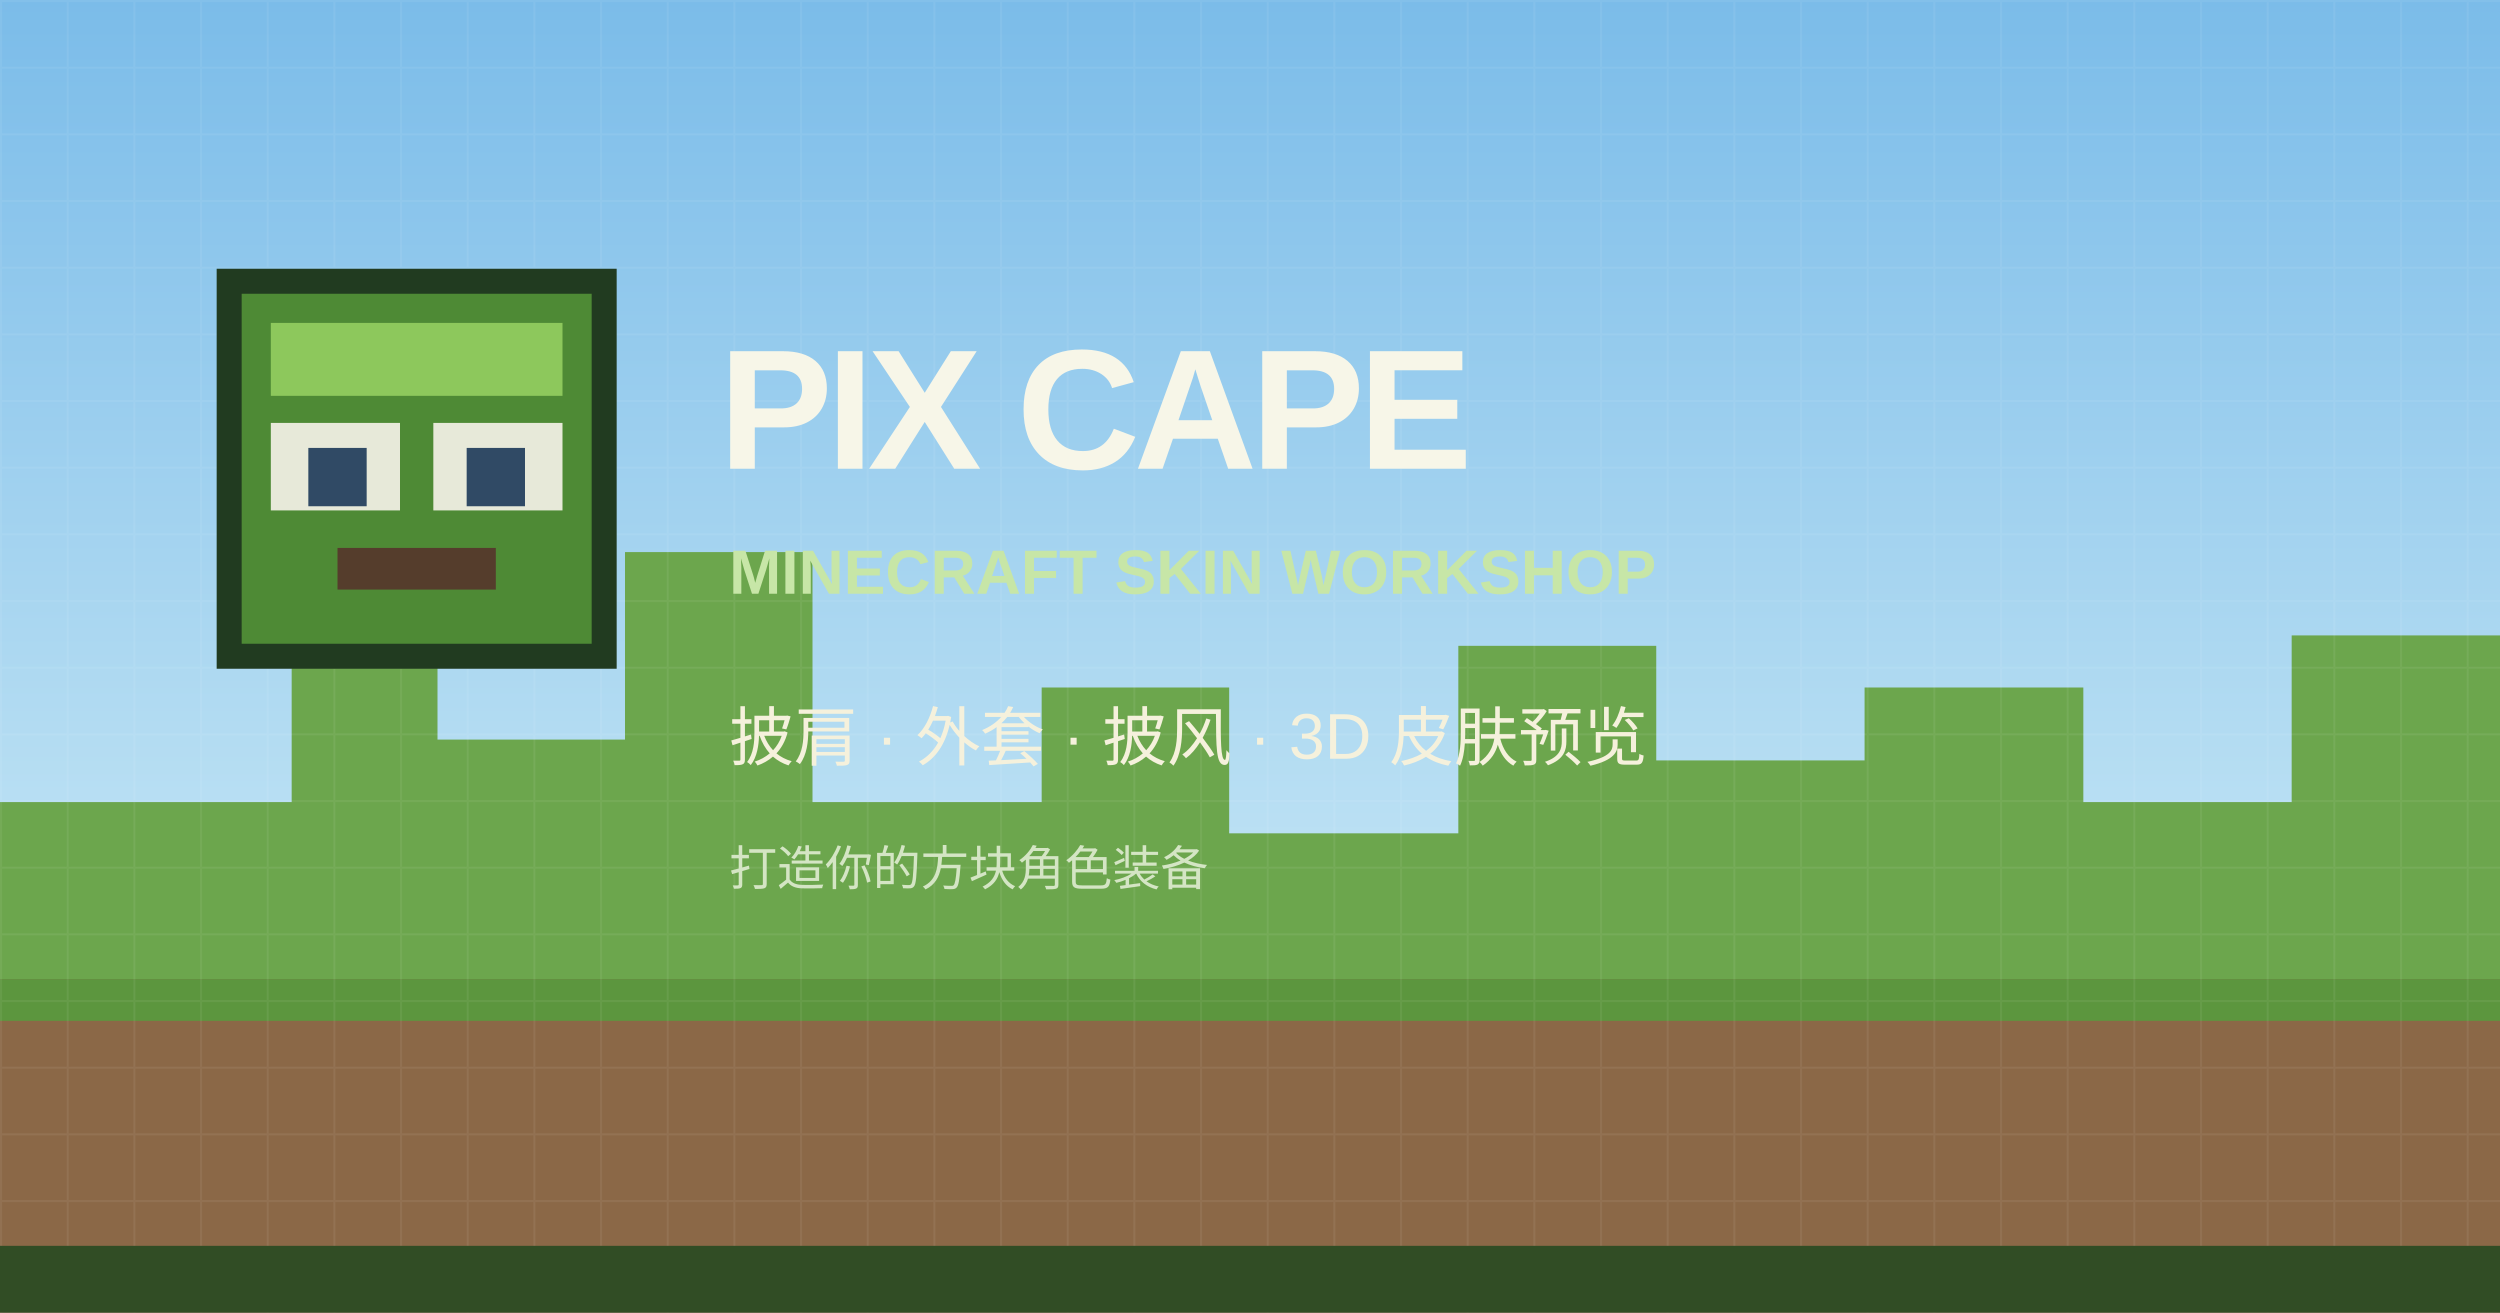
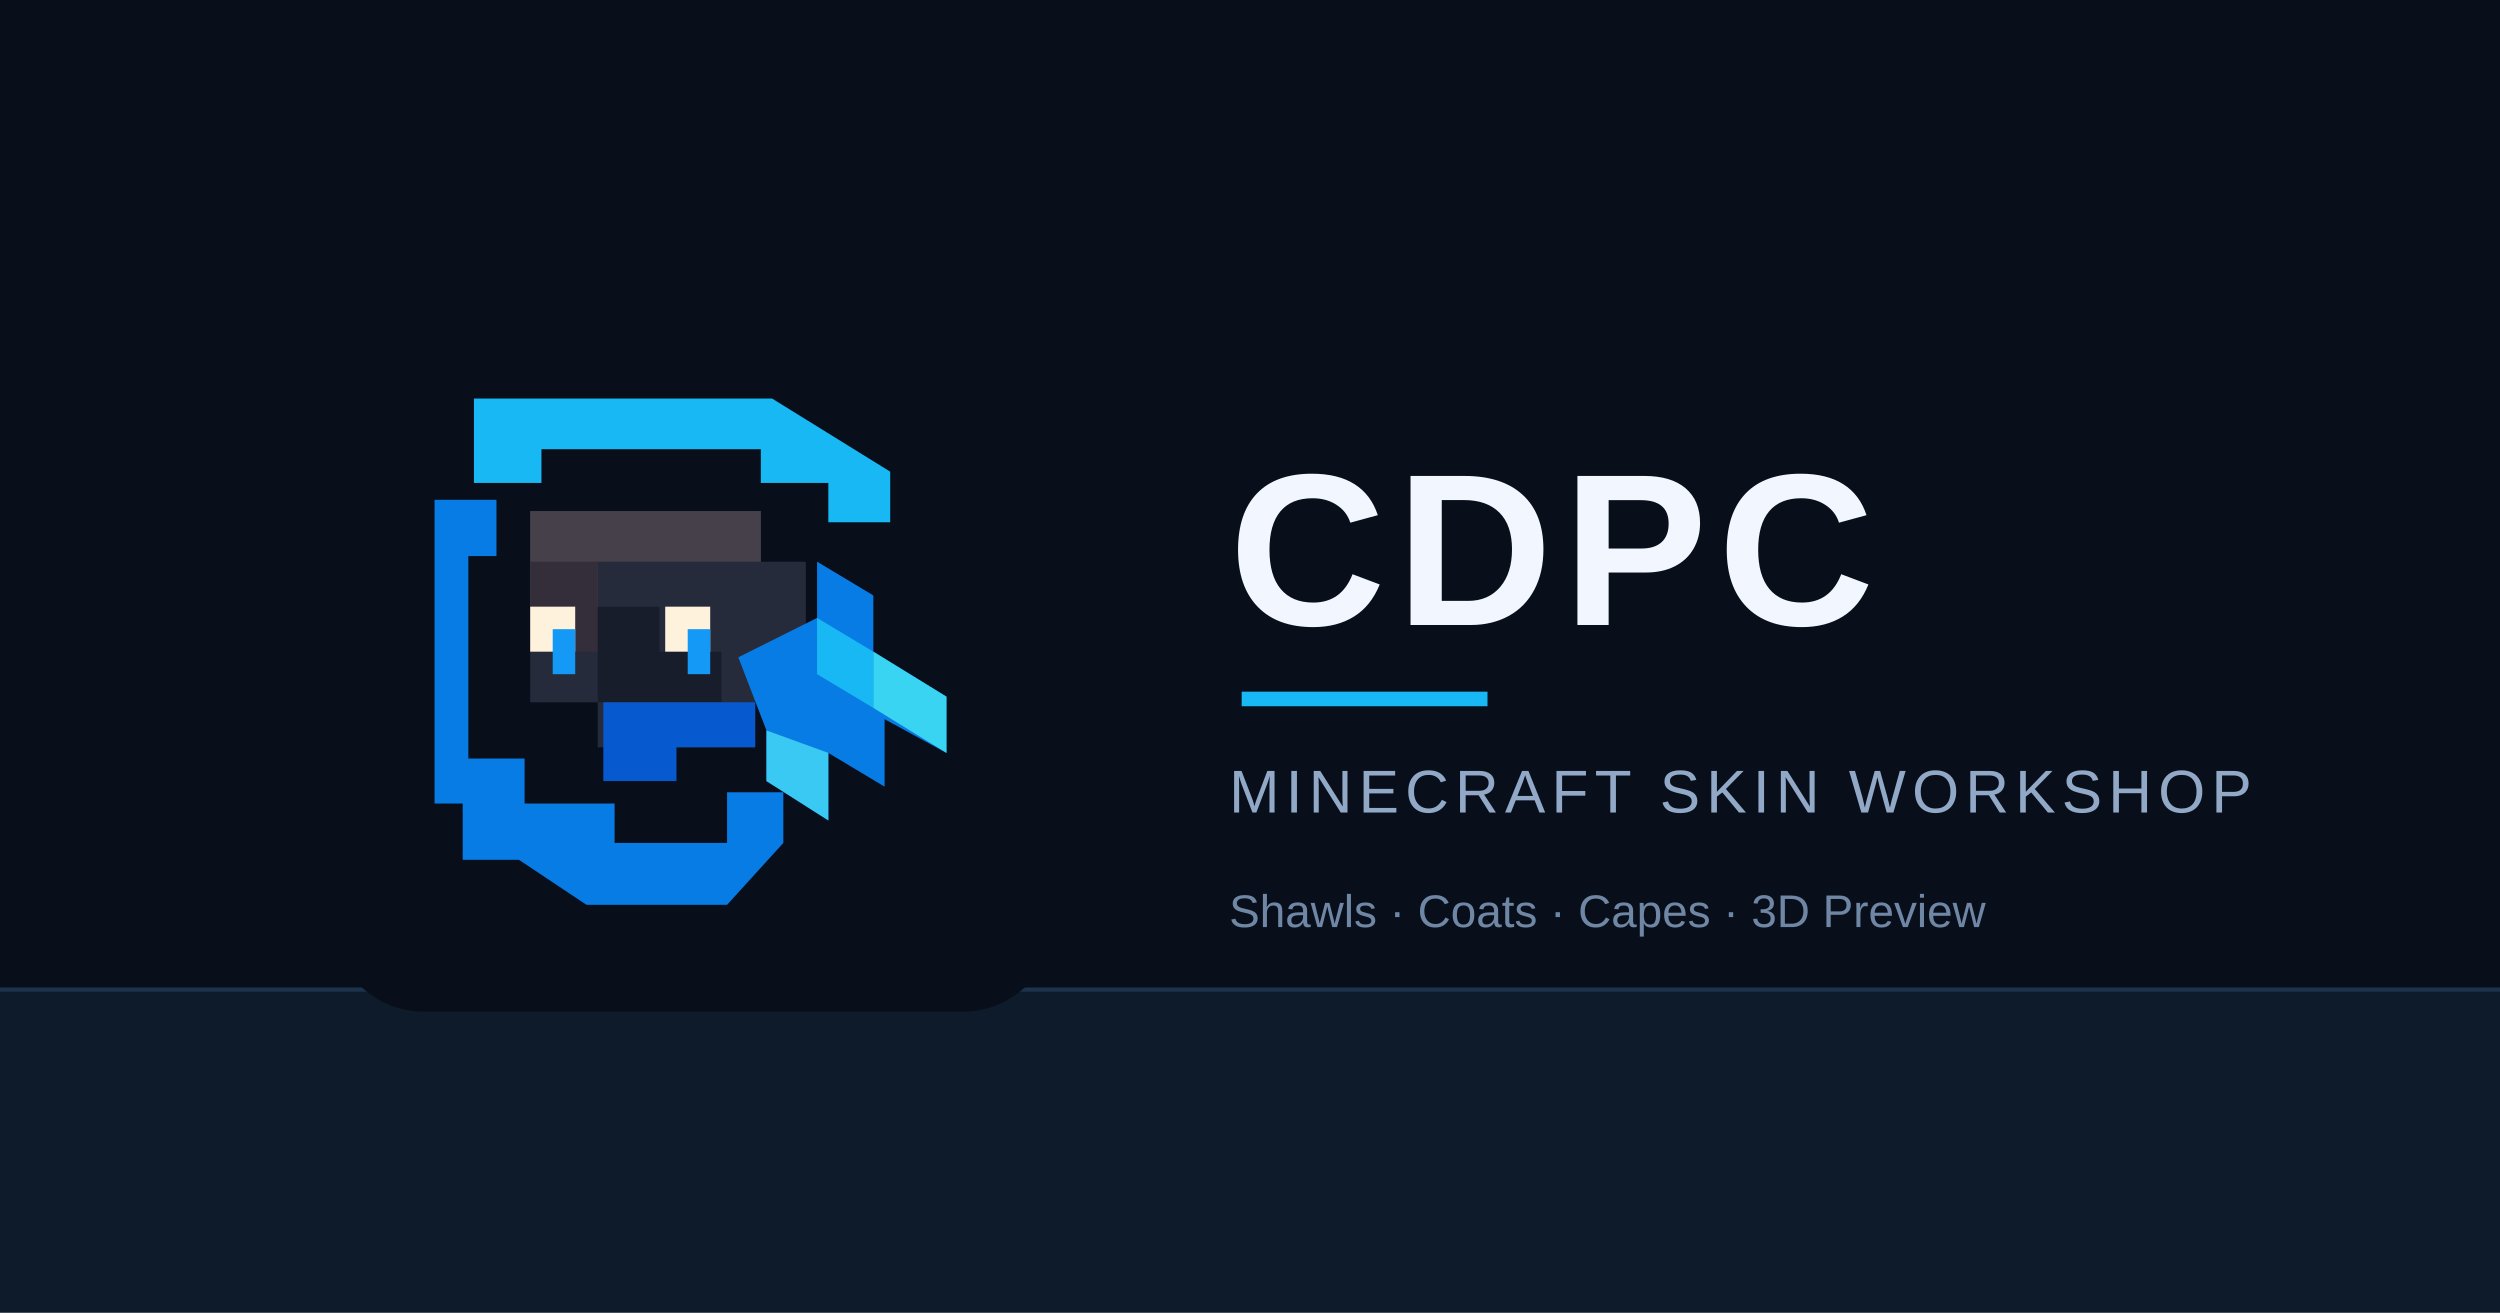
<svg xmlns="http://www.w3.org/2000/svg" width="1200" height="630" viewBox="0 0 1200 630">
-   <defs>
-     <pattern id="grid" width="32" height="32" patternUnits="userSpaceOnUse">
-       <path d="M32 0H0V32" fill="none" stroke="#ffffff" stroke-opacity=".06" stroke-width="2" />
-     </pattern>
-     <linearGradient id="sky" x2="0" y2="1">
-       <stop stop-color="#7bbce9" />
-       <stop offset="1" stop-color="#c5e6f5" />
-     </linearGradient>
-   </defs>
-   <rect width="1200" height="630" fill="#1b2c19" />
-   <rect width="1200" height="470" fill="url(#sky)" />
-   <path d="M0 385h140v-70h70v40h90v-90h90v120h110v-55h90v70h110v-90h95v55h100v-35h105v55h100v-80h100v80h100v160H0z" fill="#6ca64d" />
-   <path d="M0 470h1200v160H0z" fill="#8b6847" />
-   <path d="M0 470h1200v20H0z" fill="#5c963e" />
-   <rect width="1200" height="630" fill="url(#grid)" />
-   <g transform="translate(110 135)">
-     <rect x="0" y="0" width="180" height="180" fill="#4e8a35" stroke="#213b20" stroke-width="12" />
-     <rect x="20" y="20" width="140" height="35" fill="#8dc85c" />
-     <rect x="20" y="68" width="62" height="42" fill="#e7e9d9" />
-     <rect x="98" y="68" width="62" height="42" fill="#e7e9d9" />
-     <rect x="38" y="80" width="28" height="28" fill="#304a65" />
-     <rect x="114" y="80" width="28" height="28" fill="#304a65" />
-     <rect x="52" y="128" width="76" height="20" fill="#553d2c" />
+   <rect width="1200" height="630" fill="#080f1b" />
+   <path d="M0 475H1200V630H0Z" fill="#0e1b2b" />
+   <path d="M0 475H1200" stroke="#1b344c" stroke-width="2" />
+   <g transform="translate(160 140) scale(2.7)">
+     <rect width="128" height="128" rx="16" fill="#080f1b" />
+     <path d="M25 19H78L99 32V41H88V34H76V28H37V34H25Z" fill="#18b8f5" />
+     <path d="M18 37H29V47H24V83H34V91H50V98H70V89H80V98L70 109H45L33 101H23V91H18Z" fill="#087ce5" />
+     <path d="M35 39H76V48H84V70H75V81H47V73H35Z" fill="#252b3a" />
+     <path d="M35 39H76V48H47V56H35Z" fill="#45404a" />
+     <path d="M35 48H47V56H58V64H35Z" fill="#332e3a" />
+     <path d="M47 56H58V64H69V73H47Z" fill="#171d2b" />
+     <path d="M35 56H43V64H35Z M59 56H67V64H59Z" fill="#fff2dc" />
+     <path d="M39 60H43V68H39Z M63 60H67V68H63Z" fill="#1599f6" />
+     <path d="M48 73H75V81H61V87H48Z" fill="#0759cf" />
+     <path d="M72 65L86 58V48L96 54V64L109 72V82L98 76V88L88 82V94L77 87V78Z" fill="#087ce5" />
+     <path d="M86 58V68L96 74V64Z" fill="#18b8f5" />
+     <path d="M96 64V74L109 82V72Z" fill="#38d4f2" />
+     <path d="M77 78V87L88 94V82Z" fill="#39c9f2" />
  </g>
-   <g font-family="Arial, sans-serif" fill="#f7f6e8">
-     <text x="345" y="225" font-size="82" font-weight="900" letter-spacing="-3">PIX CAPE</text>
-     <text x="350" y="285" font-size="30" font-weight="700" fill="#c7e6a7">MINECRAFT SKIN WORKSHOP</text>
-     <text x="350" y="365" font-size="31" fill="#f5f1dc">披肩 · 外套 · 披风 · 3D 皮肤预览</text>
-     <text x="350" y="425" font-size="23" fill="#d4e5c4">打造你的方块角色装备</text>
-   </g>
-   <rect x="0" y="598" width="1200" height="32" fill="#314d25" />
+   <text x="590" y="300" fill="#f2f6ff" font-family="Arial,sans-serif" font-size="104" font-weight="800" letter-spacing="5">CDPC</text>
+   <rect x="596" y="332" width="118" height="7" fill="#18b8f5" />
+   <text x="590" y="390" fill="#91a9c6" font-family="Arial,sans-serif" font-size="29" letter-spacing="3">MINECRAFT SKIN WORKSHOP</text>
+   <text x="590" y="445" fill="#6f87a5" font-family="Arial,sans-serif" font-size="22">Shawls · Coats · Capes · 3D Preview</text>
</svg>
